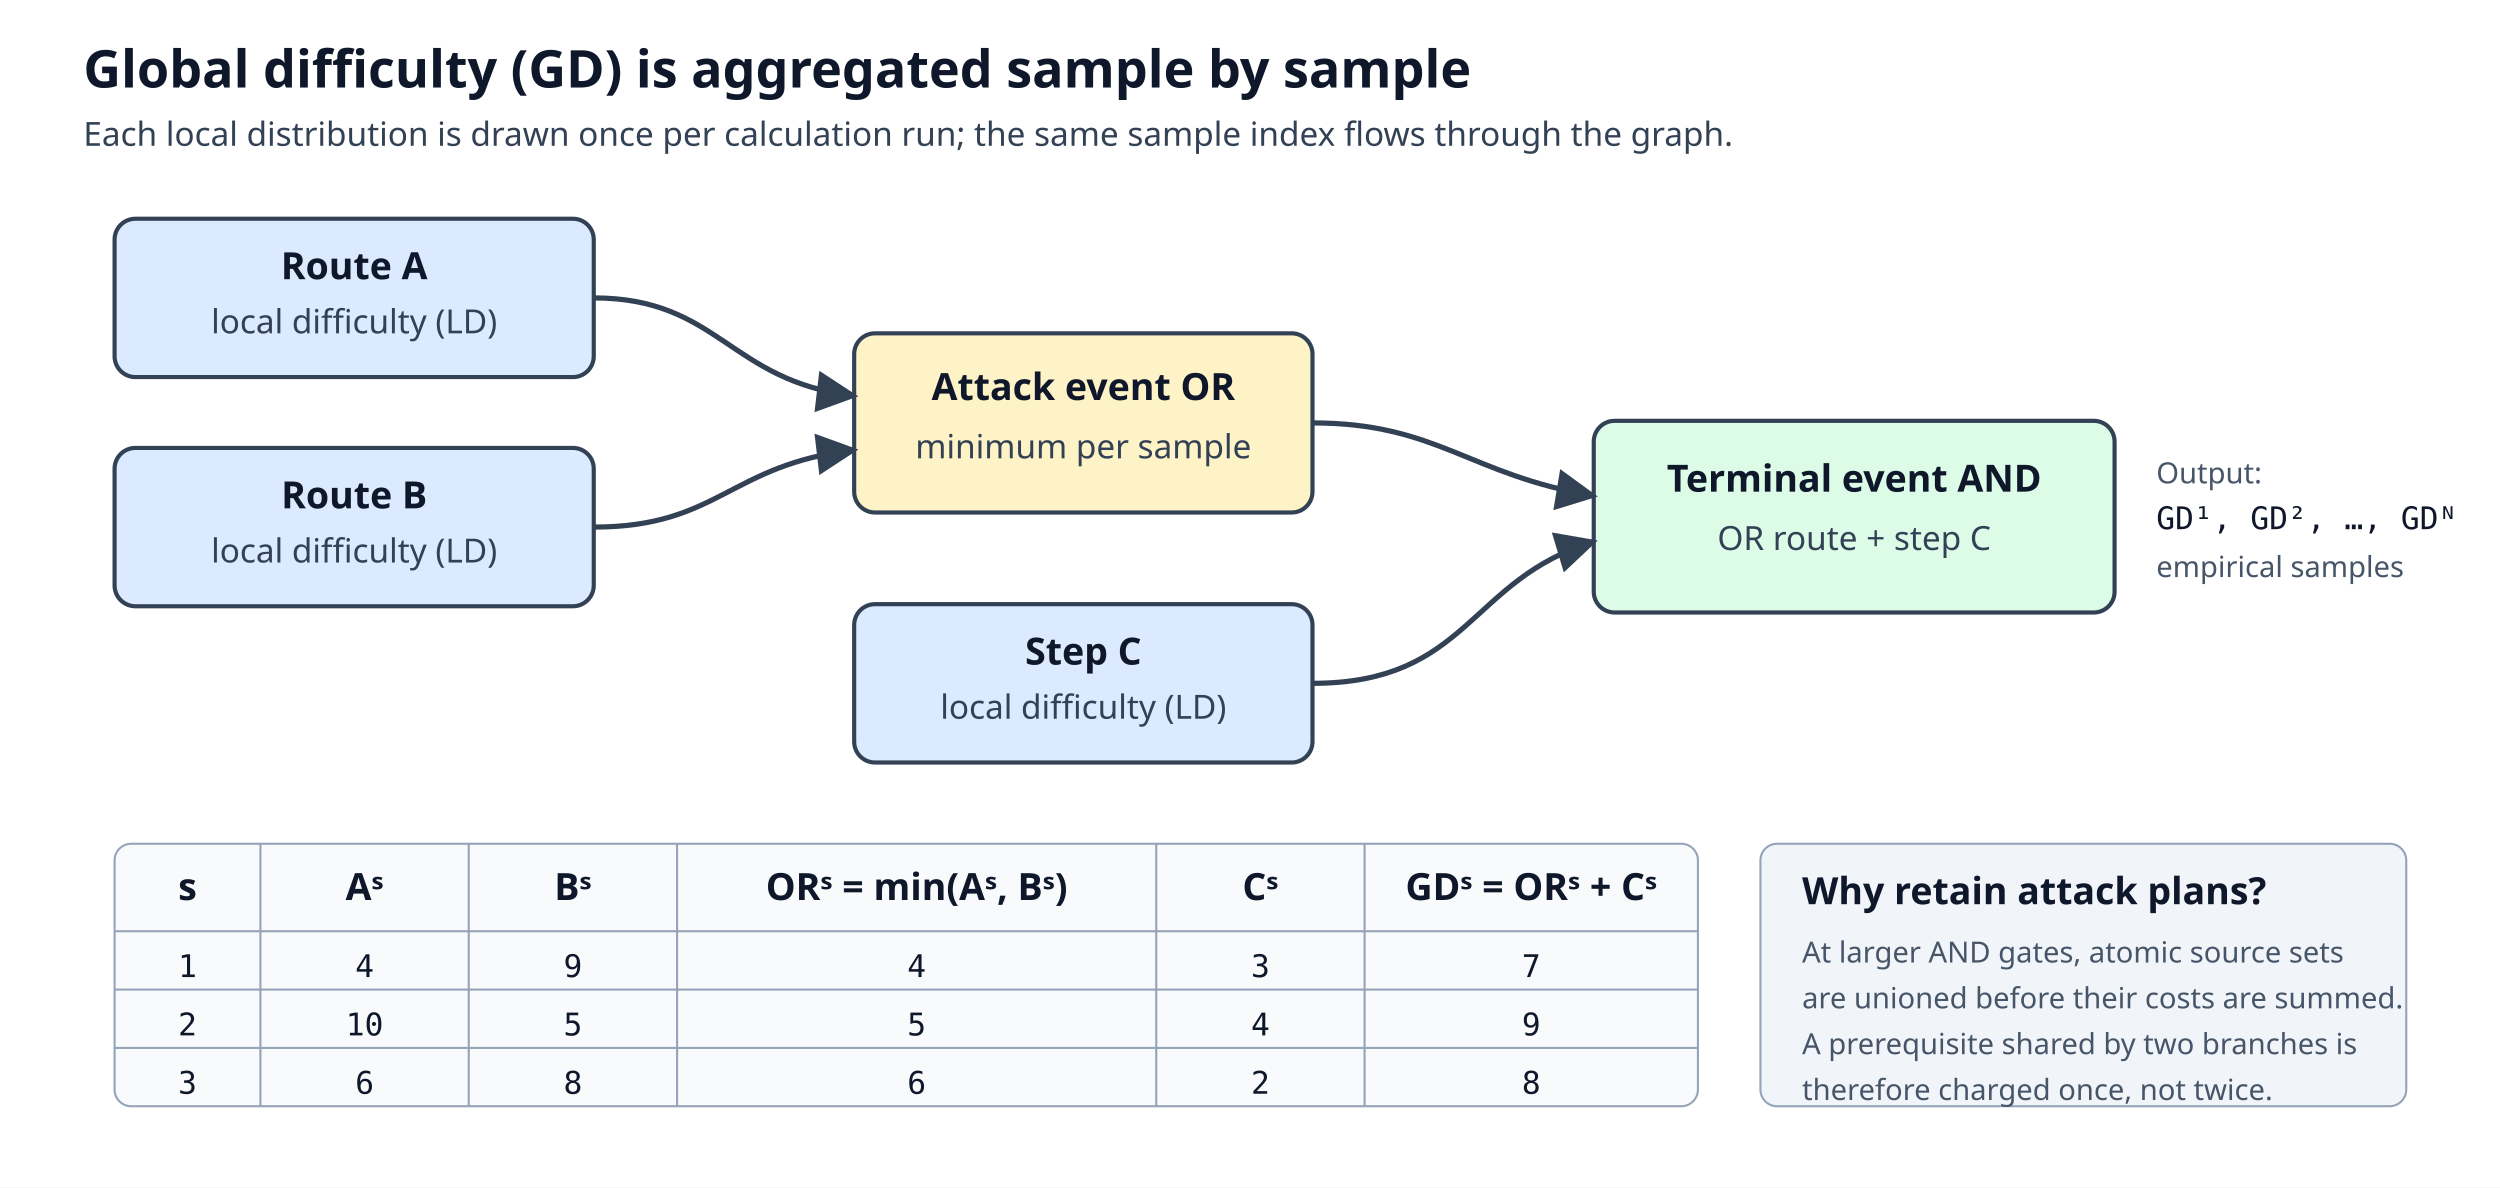
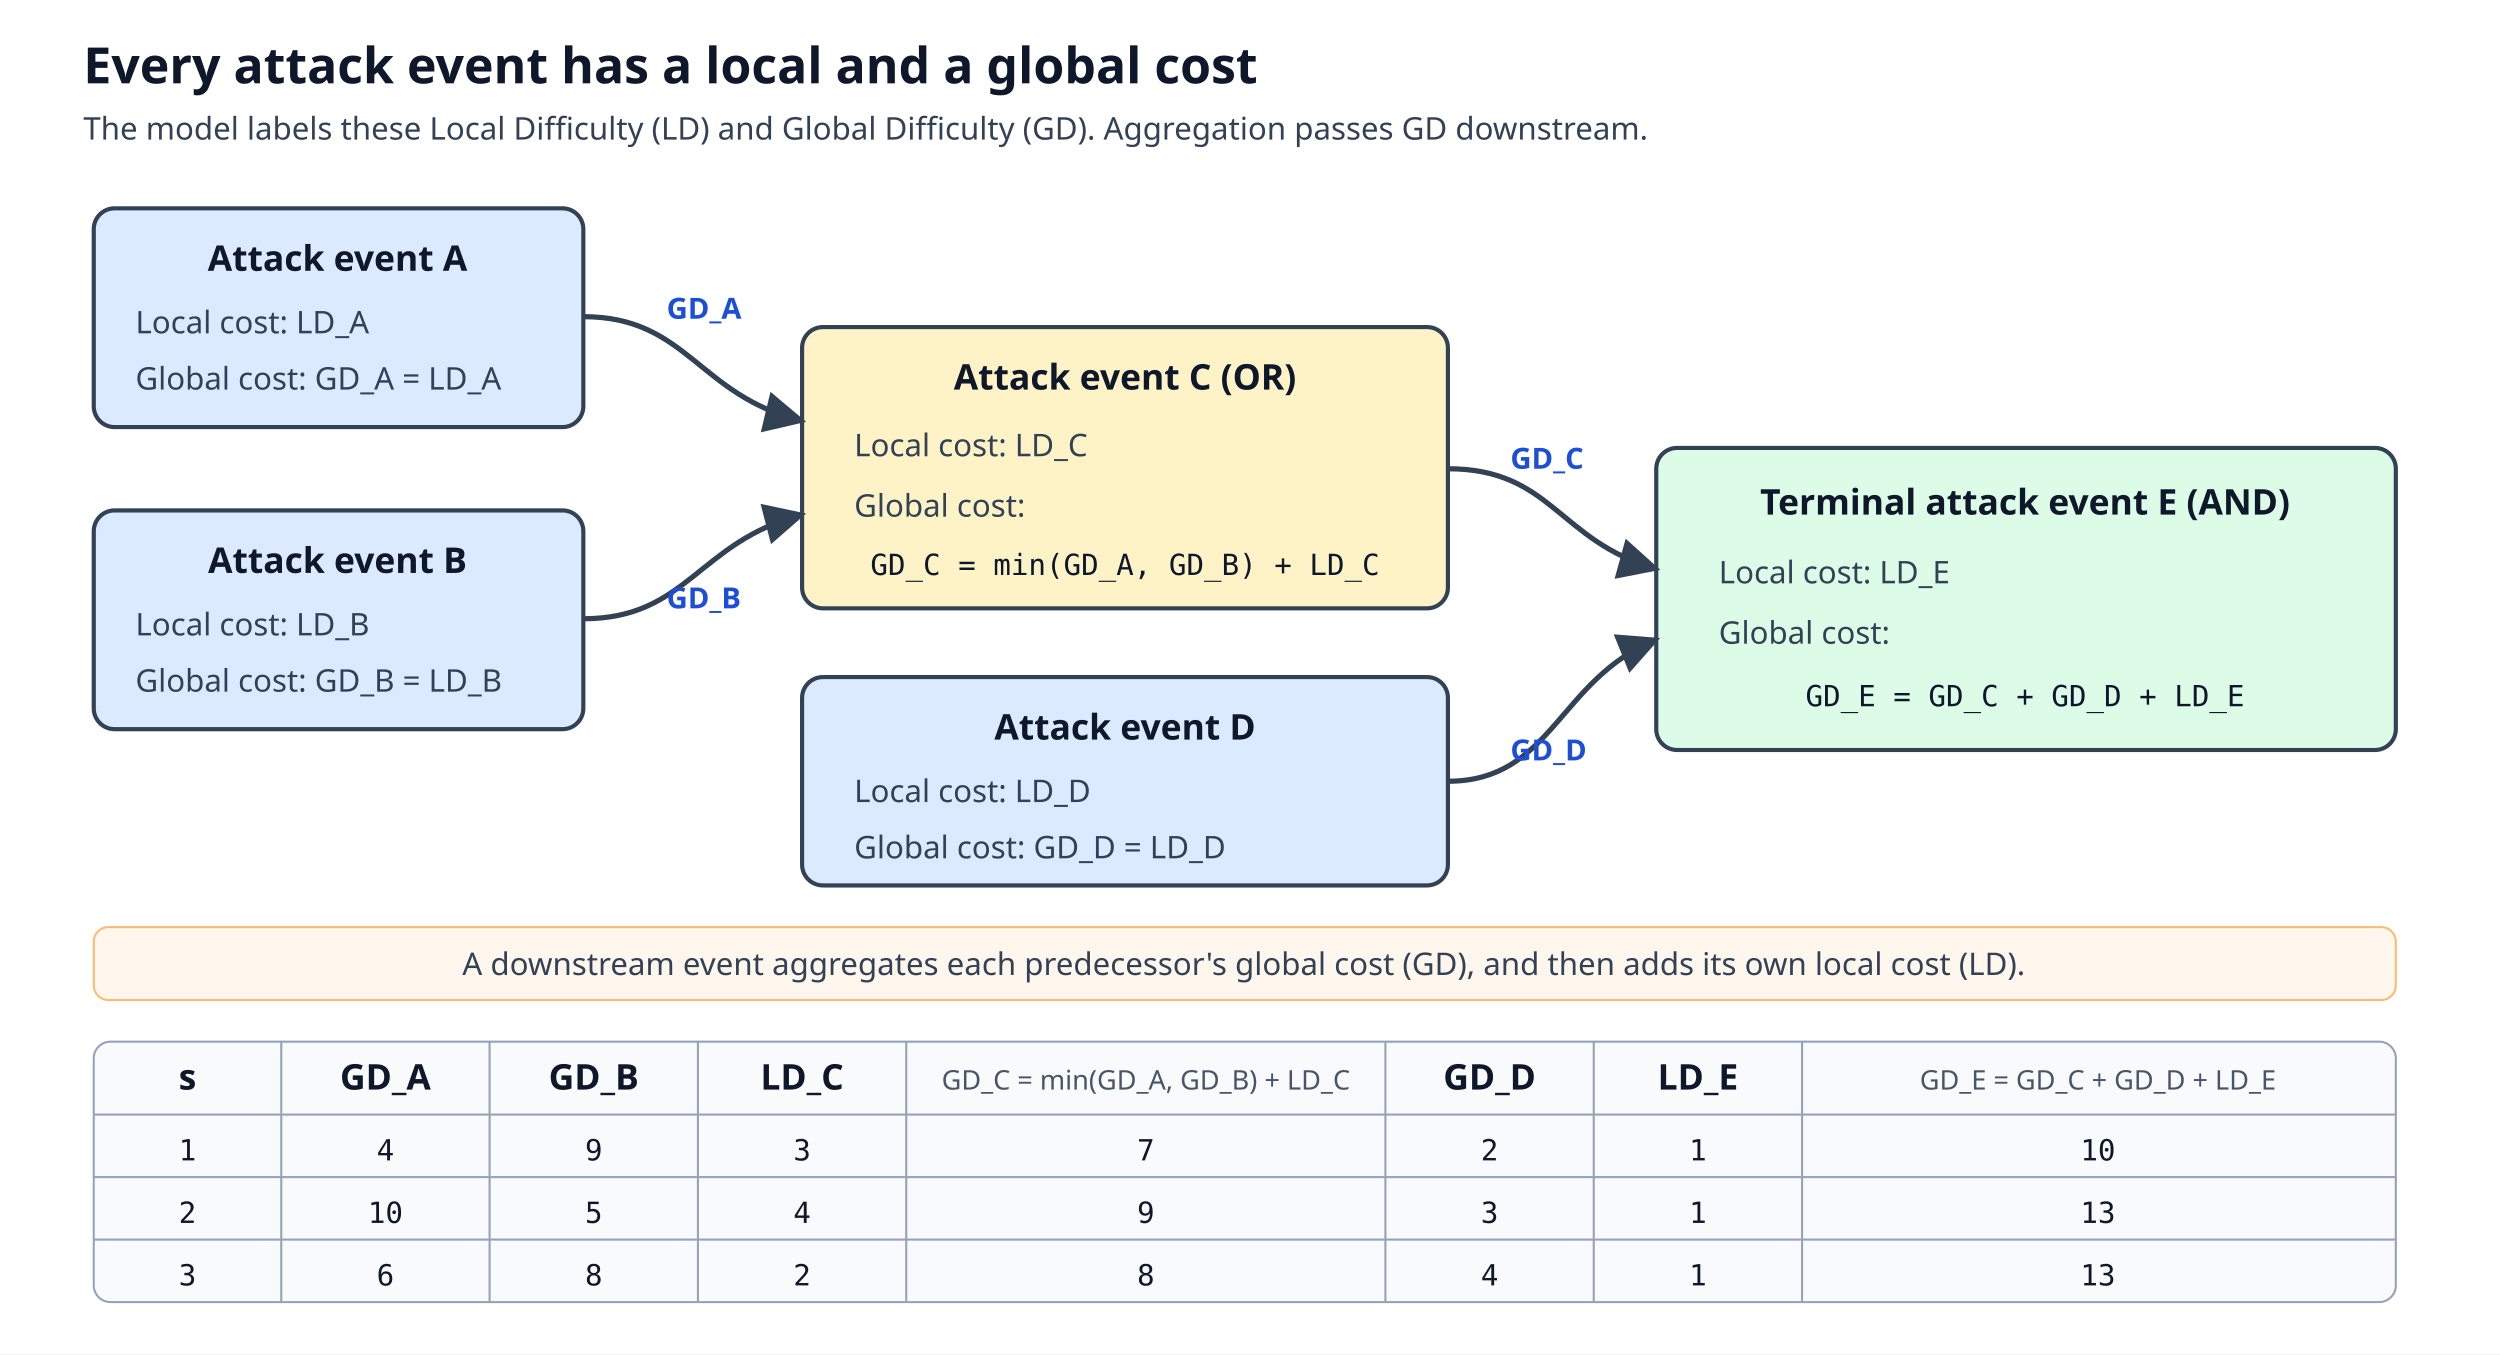
- <svg xmlns="http://www.w3.org/2000/svg" width="1200" height="570" viewBox="0 0 1200 570" role="img" aria-labelledby="title desc">
+ <svg xmlns="http://www.w3.org/2000/svg" width="1200" height="650" viewBox="0 0 1200 650" role="img" aria-labelledby="title desc">
  <defs>
    <marker id="arrow" viewBox="0 0 10 10" refX="9" refY="5" markerWidth="8" markerHeight="8" orient="auto-start-reverse">
      <path d="M 0 0 L 10 5 L 0 10 z" fill="#334155" />
    </marker>
    <style>
-       .title { font: 700 25px system-ui, sans-serif; fill: #0f172a; }
-       .heading { font: 700 18px system-ui, sans-serif; fill: #0f172a; }
-       .body { font: 16px system-ui, sans-serif; fill: #334155; }
-       .small { font: 14px system-ui, sans-serif; fill: #475569; }
-       .mono { font: 15px ui-monospace, SFMono-Regular, Menlo, monospace; fill: #0f172a; }
+       .title { font: 700 24px system-ui, sans-serif; fill: #0f172a; }
+       .heading { font: 700 17px system-ui, sans-serif; fill: #0f172a; }
+       .body { font: 15px system-ui, sans-serif; fill: #334155; }
+       .small { font: 13px system-ui, sans-serif; fill: #475569; }
+       .mono { font: 14px ui-monospace, SFMono-Regular, Menlo, monospace; fill: #0f172a; }
      .node { stroke: #334155; stroke-width: 2; rx: 10; }
      .edge { fill: none; stroke: #334155; stroke-width: 2.5; marker-end: url(#arrow); }
+       .edge-label { font: 700 14px system-ui, sans-serif; fill: #1d4ed8; }
      .grid { stroke: #94a3b8; stroke-width: 1; }
    </style>
  </defs>
-   <rect width="1200" height="570" fill="#ffffff" />
-   <text x="40" y="42" class="title">Global difficulty (GD) is aggregated sample by sample</text>
-   <text x="40" y="70" class="body">Each local distribution is drawn once per calculation run; the same sample index flows through the graph.</text>
-   <rect x="55" y="105" width="230" height="76" class="node" fill="#dbeafe" />
-   <text x="170" y="134" text-anchor="middle" class="heading">Route A</text>
-   <text x="170" y="160" text-anchor="middle" class="body">local difficulty (LD)</text>
-   <rect x="55" y="215" width="230" height="76" class="node" fill="#dbeafe" />
-   <text x="170" y="244" text-anchor="middle" class="heading">Route B</text>
-   <text x="170" y="270" text-anchor="middle" class="body">local difficulty (LD)</text>
-   <rect x="410" y="160" width="220" height="86" class="node" fill="#fef3c7" />
-   <text x="520" y="192" text-anchor="middle" class="heading">Attack event OR</text>
-   <text x="520" y="220" text-anchor="middle" class="body">minimum per sample</text>
-   <rect x="410" y="290" width="220" height="76" class="node" fill="#dbeafe" />
-   <text x="520" y="319" text-anchor="middle" class="heading">Step C</text>
-   <text x="520" y="345" text-anchor="middle" class="body">local difficulty (LD)</text>
-   <rect x="765" y="202" width="250" height="92" class="node" fill="#dcfce7" />
-   <text x="890" y="236" text-anchor="middle" class="heading">Terminal event AND</text>
-   <text x="890" y="264" text-anchor="middle" class="body">OR route + step C</text>
-   <path d="M285 143 C345 143 350 183 410 190" class="edge" />
-   <path d="M285 253 C345 253 350 223 410 216" class="edge" />
-   <path d="M630 203 C690 203 705 228 765 238" class="edge" />
-   <path d="M630 328 C705 328 705 278 765 260" class="edge" />
-   <text x="1035" y="232" class="small">Output:</text>
-   <text x="1035" y="254" class="mono">GD¹, GD², …, GDᴺ</text>
-   <text x="1035" y="277" class="small">empirical samples</text>
-   <rect x="55" y="405" width="760" height="126" rx="8" fill="#f8fafc" stroke="#94a3b8" />
-   <line x1="55" y1="447" x2="815" y2="447" class="grid" />
-   <line x1="55" y1="475" x2="815" y2="475" class="grid" />
-   <line x1="55" y1="503" x2="815" y2="503" class="grid" />
-   <line x1="125" y1="405" x2="125" y2="531" class="grid" />
-   <line x1="225" y1="405" x2="225" y2="531" class="grid" />
-   <line x1="325" y1="405" x2="325" y2="531" class="grid" />
-   <line x1="555" y1="405" x2="555" y2="531" class="grid" />
-   <line x1="655" y1="405" x2="655" y2="531" class="grid" />
-   <text x="90" y="432" text-anchor="middle" class="heading">s</text>
-   <text x="175" y="432" text-anchor="middle" class="heading">Aˢ</text>
-   <text x="275" y="432" text-anchor="middle" class="heading">Bˢ</text>
-   <text x="440" y="432" text-anchor="middle" class="heading">ORˢ = min(Aˢ, Bˢ)</text>
-   <text x="605" y="432" text-anchor="middle" class="heading">Cˢ</text>
-   <text x="735" y="432" text-anchor="middle" class="heading">GDˢ = ORˢ + Cˢ</text>
-   <text x="90" y="469" text-anchor="middle" class="mono">1</text>
-   <text x="175" y="469" text-anchor="middle" class="mono">4</text>
-   <text x="275" y="469" text-anchor="middle" class="mono">9</text>
-   <text x="440" y="469" text-anchor="middle" class="mono">4</text>
-   <text x="605" y="469" text-anchor="middle" class="mono">3</text>
-   <text x="735" y="469" text-anchor="middle" class="mono">7</text>
-   <text x="90" y="497" text-anchor="middle" class="mono">2</text>
-   <text x="175" y="497" text-anchor="middle" class="mono">10</text>
-   <text x="275" y="497" text-anchor="middle" class="mono">5</text>
-   <text x="440" y="497" text-anchor="middle" class="mono">5</text>
-   <text x="605" y="497" text-anchor="middle" class="mono">4</text>
-   <text x="735" y="497" text-anchor="middle" class="mono">9</text>
-   <text x="90" y="525" text-anchor="middle" class="mono">3</text>
-   <text x="175" y="525" text-anchor="middle" class="mono">6</text>
-   <text x="275" y="525" text-anchor="middle" class="mono">8</text>
-   <text x="440" y="525" text-anchor="middle" class="mono">6</text>
-   <text x="605" y="525" text-anchor="middle" class="mono">2</text>
-   <text x="735" y="525" text-anchor="middle" class="mono">8</text>
-   <rect x="845" y="405" width="310" height="126" rx="8" fill="#f1f5f9" stroke="#94a3b8" />
-   <text x="865" y="434" class="heading">Why retain attack plans?</text>
-   <text x="865" y="462" class="small">At larger AND gates, atomic source sets</text>
-   <text x="865" y="484" class="small">are unioned before their costs are summed.</text>
-   <text x="865" y="506" class="small">A prerequisite shared by two branches is</text>
-   <text x="865" y="528" class="small">therefore charged once, not twice.</text>
+   <rect width="1200" height="650" fill="#ffffff" />
+   <text x="40" y="40" class="title">Every attack event has a local and a global cost</text>
+   <text x="40" y="67" class="body">The model labels these Local Difficulty (LD) and Global Difficulty (GD). Aggregation passes GD downstream.</text>
+   <rect x="45" y="100" width="235" height="105" class="node" fill="#dbeafe" />
+   <text x="162" y="130" text-anchor="middle" class="heading">Attack event A</text>
+   <text x="65" y="160" class="body">Local cost: LD_A</text>
+   <text x="65" y="187" class="body">Global cost: GD_A = LD_A</text>
+   <rect x="45" y="245" width="235" height="105" class="node" fill="#dbeafe" />
+   <text x="162" y="275" text-anchor="middle" class="heading">Attack event B</text>
+   <text x="65" y="305" class="body">Local cost: LD_B</text>
+   <text x="65" y="332" class="body">Global cost: GD_B = LD_B</text>
+   <rect x="385" y="157" width="310" height="135" class="node" fill="#fef3c7" />
+   <text x="540" y="187" text-anchor="middle" class="heading">Attack event C (OR)</text>
+   <text x="410" y="219" class="body">Local cost: LD_C</text>
+   <text x="410" y="248" class="body">Global cost:</text>
+   <text x="540" y="276" text-anchor="middle" class="mono">GD_C = min(GD_A, GD_B) + LD_C</text>
+   <rect x="385" y="325" width="310" height="100" class="node" fill="#dbeafe" />
+   <text x="540" y="355" text-anchor="middle" class="heading">Attack event D</text>
+   <text x="410" y="385" class="body">Local cost: LD_D</text>
+   <text x="410" y="412" class="body">Global cost: GD_D = LD_D</text>
+   <rect x="795" y="215" width="355" height="145" class="node" fill="#dcfce7" />
+   <text x="972" y="247" text-anchor="middle" class="heading">Terminal attack event E (AND)</text>
+   <text x="825" y="280" class="body">Local cost: LD_E</text>
+   <text x="825" y="309" class="body">Global cost:</text>
+   <text x="972" y="339" text-anchor="middle" class="mono">GD_E = GD_C + GD_D + LD_E</text>
+   <path d="M280 152 C330 152 335 190 385 202" class="edge" />
+   <text x="320" y="153" class="edge-label">GD_A</text>
+   <path d="M280 297 C330 297 335 260 385 247" class="edge" />
+   <text x="320" y="292" class="edge-label">GD_B</text>
+   <path d="M695 225 C745 225 748 260 795 273" class="edge" />
+   <text x="725" y="225" class="edge-label">GD_C</text>
+   <path d="M695 375 C745 375 748 326 795 307" class="edge" />
+   <text x="725" y="365" class="edge-label">GD_D</text>
+   <rect x="45" y="445" width="1105" height="35" rx="7" fill="#fff7ed" stroke="#fdba74" />
+   <text x="597" y="468" text-anchor="middle" class="body">A downstream event aggregates each predecessor's global cost (GD), and then adds its own local cost (LD).</text>
+   <rect x="45" y="500" width="1105" height="125" rx="8" fill="#f8fafc" stroke="#94a3b8" />
+   <line x1="45" y1="535" x2="1150" y2="535" class="grid" />
+   <line x1="45" y1="565" x2="1150" y2="565" class="grid" />
+   <line x1="45" y1="595" x2="1150" y2="595" class="grid" />
+   <line x1="135" y1="500" x2="135" y2="625" class="grid" />
+   <line x1="235" y1="500" x2="235" y2="625" class="grid" />
+   <line x1="335" y1="500" x2="335" y2="625" class="grid" />
+   <line x1="435" y1="500" x2="435" y2="625" class="grid" />
+   <line x1="665" y1="500" x2="665" y2="625" class="grid" />
+   <line x1="765" y1="500" x2="765" y2="625" class="grid" />
+   <line x1="865" y1="500" x2="865" y2="625" class="grid" />
+   <text x="90" y="523" text-anchor="middle" class="heading">s</text>
+   <text x="185" y="523" text-anchor="middle" class="heading">GD_A</text>
+   <text x="285" y="523" text-anchor="middle" class="heading">GD_B</text>
+   <text x="385" y="523" text-anchor="middle" class="heading">LD_C</text>
+   <text x="550" y="523" text-anchor="middle" class="small">GD_C = min(GD_A, GD_B) + LD_C</text>
+   <text x="715" y="523" text-anchor="middle" class="heading">GD_D</text>
+   <text x="815" y="523" text-anchor="middle" class="heading">LD_E</text>
+   <text x="1007" y="523" text-anchor="middle" class="small">GD_E = GD_C + GD_D + LD_E</text>
+   <text x="90" y="557" text-anchor="middle" class="mono">1</text>
+   <text x="185" y="557" text-anchor="middle" class="mono">4</text>
+   <text x="285" y="557" text-anchor="middle" class="mono">9</text>
+   <text x="385" y="557" text-anchor="middle" class="mono">3</text>
+   <text x="550" y="557" text-anchor="middle" class="mono">7</text>
+   <text x="715" y="557" text-anchor="middle" class="mono">2</text>
+   <text x="815" y="557" text-anchor="middle" class="mono">1</text>
+   <text x="1007" y="557" text-anchor="middle" class="mono">10</text>
+   <text x="90" y="587" text-anchor="middle" class="mono">2</text>
+   <text x="185" y="587" text-anchor="middle" class="mono">10</text>
+   <text x="285" y="587" text-anchor="middle" class="mono">5</text>
+   <text x="385" y="587" text-anchor="middle" class="mono">4</text>
+   <text x="550" y="587" text-anchor="middle" class="mono">9</text>
+   <text x="715" y="587" text-anchor="middle" class="mono">3</text>
+   <text x="815" y="587" text-anchor="middle" class="mono">1</text>
+   <text x="1007" y="587" text-anchor="middle" class="mono">13</text>
+   <text x="90" y="617" text-anchor="middle" class="mono">3</text>
+   <text x="185" y="617" text-anchor="middle" class="mono">6</text>
+   <text x="285" y="617" text-anchor="middle" class="mono">8</text>
+   <text x="385" y="617" text-anchor="middle" class="mono">2</text>
+   <text x="550" y="617" text-anchor="middle" class="mono">8</text>
+   <text x="715" y="617" text-anchor="middle" class="mono">4</text>
+   <text x="815" y="617" text-anchor="middle" class="mono">1</text>
+   <text x="1007" y="617" text-anchor="middle" class="mono">13</text>
</svg>
